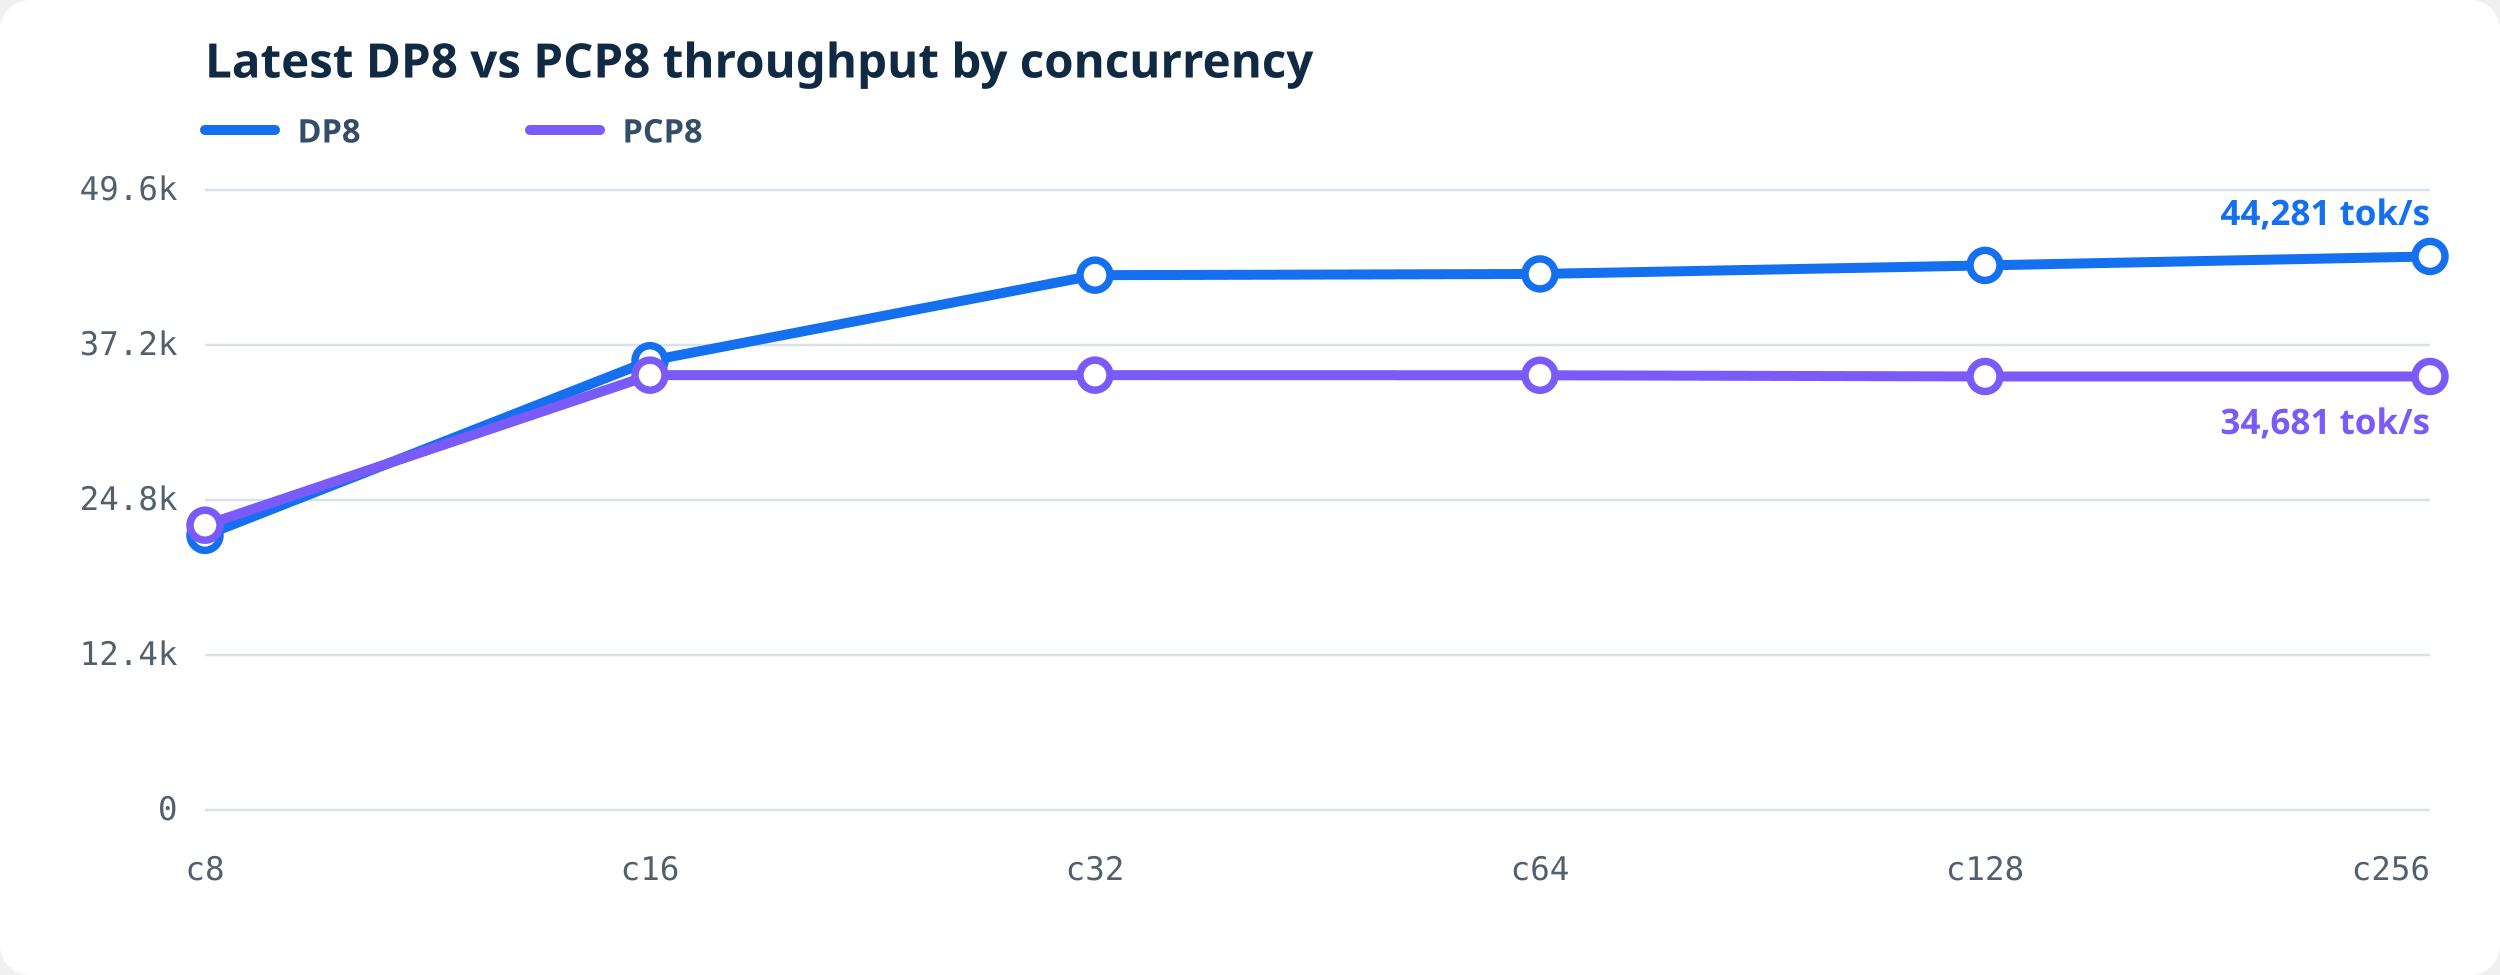
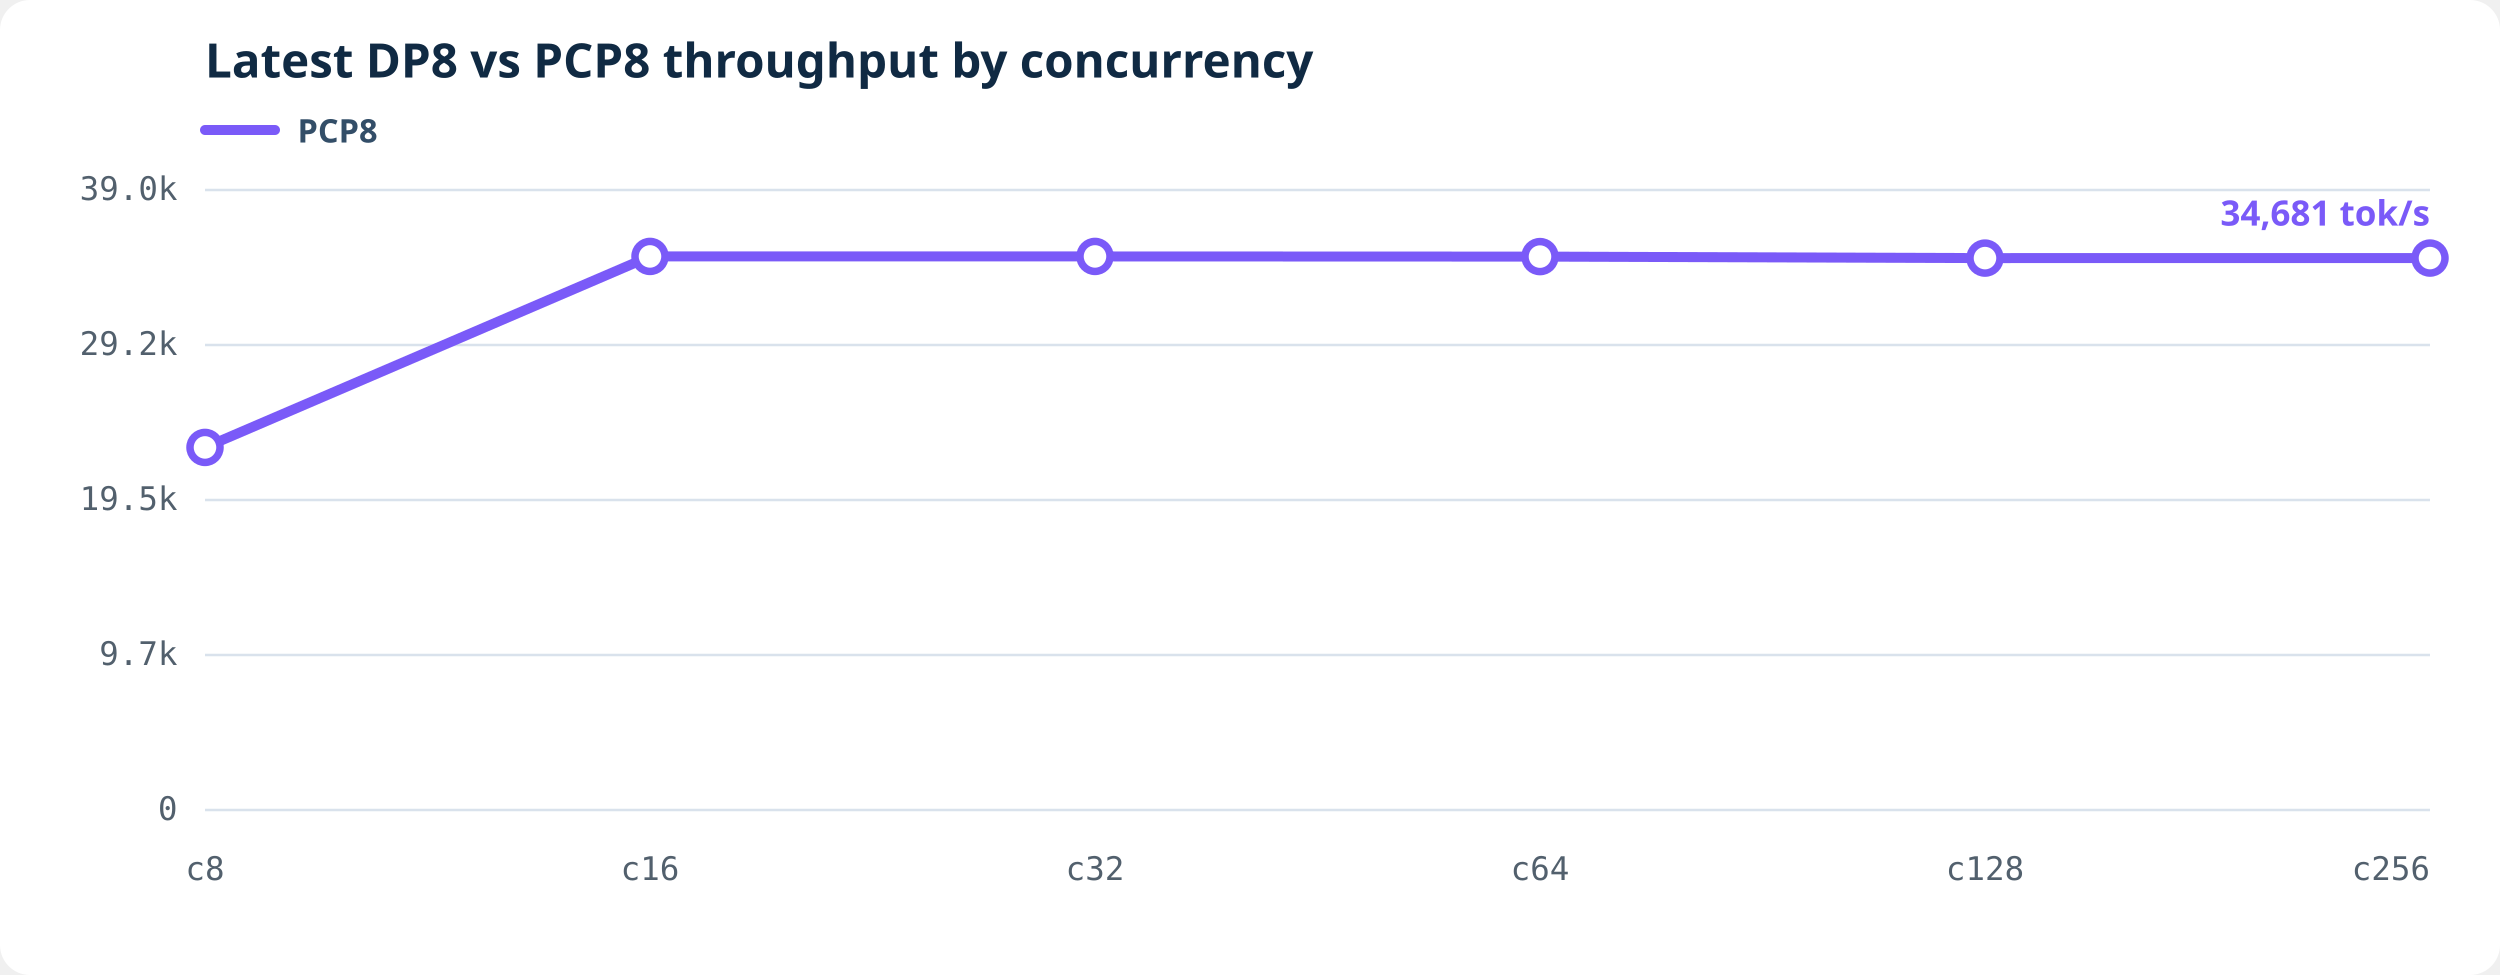
<svg xmlns="http://www.w3.org/2000/svg" viewBox="0 0 1000 390" role="img" aria-labelledby="throughput-title throughput-desc">
  <style>.bg{fill:#fff}.grid{stroke:#d9e2ec;stroke-width:1}.axis{fill:#52606d;font:13px ui-monospace,SFMono-Regular,Consolas,monospace}.heading{fill:#102a43;font:600 19px system-ui,sans-serif}.line{fill:none;stroke-width:4;stroke-linejoin:round;stroke-linecap:round}.dot{fill:#fff;stroke-width:3}.latest{stroke-width:3}.legend{fill:#334e68;font:600 13px system-ui,sans-serif}.value{font:600 14px system-ui,sans-serif}</style>
  <rect class="bg" width="1000" height="390" rx="12" />
  <text class="heading" x="82" y="31">Latest DP8 vs PCP8 throughput by concurrency</text>
-   <line x1="82" y1="52" x2="110" y2="52" stroke="#1570ef" stroke-width="4" stroke-linecap="round" />
-   <text class="legend" x="119" y="57">DP8</text>
-   <line x1="212" y1="52" x2="240" y2="52" stroke="#7a5af8" stroke-width="4" stroke-linecap="round" />
-   <text class="legend" x="249" y="57">PCP8</text>
+   <line x1="82" y1="52" x2="110" y2="52" stroke="#7a5af8" stroke-width="4" stroke-linecap="round" />
+   <text class="legend" x="119" y="57">PCP8</text>
  <line class="grid" x1="82" y1="324.00" x2="972" y2="324.00" />
  <text class="axis" text-anchor="end" x="71" y="328.00">0</text>
  <line class="grid" x1="82" y1="262.00" x2="972" y2="262.00" />
-   <text class="axis" text-anchor="end" x="71" y="266.00">12.4k</text>
+   <text class="axis" text-anchor="end" x="71" y="266.00">9.7k</text>
  <line class="grid" x1="82" y1="200.00" x2="972" y2="200.00" />
-   <text class="axis" text-anchor="end" x="71" y="204.00">24.8k</text>
+   <text class="axis" text-anchor="end" x="71" y="204.00">19.5k</text>
  <line class="grid" x1="82" y1="138.00" x2="972" y2="138.00" />
-   <text class="axis" text-anchor="end" x="71" y="142.00">37.2k</text>
+   <text class="axis" text-anchor="end" x="71" y="142.00">29.2k</text>
  <line class="grid" x1="82" y1="76.00" x2="972" y2="76.00" />
-   <text class="axis" text-anchor="end" x="71" y="80.00">49.6k</text>
+   <text class="axis" text-anchor="end" x="71" y="80.00">39.0k</text>
  <text class="axis" text-anchor="middle" x="82.00" y="352">c8</text>
  <text class="axis" text-anchor="middle" x="260.00" y="352">c16</text>
  <text class="axis" text-anchor="middle" x="438.00" y="352">c32</text>
  <text class="axis" text-anchor="middle" x="616.00" y="352">c64</text>
  <text class="axis" text-anchor="middle" x="794.00" y="352">c128</text>
  <text class="axis" text-anchor="end" x="972.00" y="352">c256</text>
-   <polyline class="line" stroke="#1570ef" points="82.00,214.15 260.00,144.28 438.00,110.07 616.00,109.57 794.00,106.16 972.00,102.57" />
-   <circle class="dot" fill="#fff" stroke="#1570ef" cx="82.00" cy="214.15" r="6" />
-   <circle class="dot" fill="#fff" stroke="#1570ef" cx="260.00" cy="144.28" r="6" />
-   <circle class="dot" fill="#fff" stroke="#1570ef" cx="438.00" cy="110.07" r="6" />
-   <circle class="dot" fill="#fff" stroke="#1570ef" cx="616.00" cy="109.57" r="6" />
-   <circle class="dot" fill="#fff" stroke="#1570ef" cx="794.00" cy="106.16" r="6" />
-   <circle class="dot latest" fill="#1570ef" stroke="#1570ef" cx="972.00" cy="102.57" r="6" />
-   <text class="value" fill="#1570ef" text-anchor="end" x="972.00" y="90.00">44,281 tok/s</text>
-   <polyline class="line" stroke="#7a5af8" points="82.00,210.08 260.00,150.06 438.00,150.06 616.00,150.11 794.00,150.59 972.00,150.58" />
-   <circle class="dot" fill="#fff" stroke="#7a5af8" cx="82.00" cy="210.08" r="6" />
-   <circle class="dot" fill="#fff" stroke="#7a5af8" cx="260.00" cy="150.06" r="6" />
-   <circle class="dot" fill="#fff" stroke="#7a5af8" cx="438.00" cy="150.06" r="6" />
-   <circle class="dot" fill="#fff" stroke="#7a5af8" cx="616.00" cy="150.11" r="6" />
-   <circle class="dot" fill="#fff" stroke="#7a5af8" cx="794.00" cy="150.59" r="6" />
-   <circle class="dot latest" fill="#7a5af8" stroke="#7a5af8" cx="972.00" cy="150.58" r="6" />
-   <text class="value" fill="#7a5af8" text-anchor="end" x="972.00" y="173.58">34,681 tok/s</text>
+   <polyline class="line" stroke="#7a5af8" points="82.00,178.97 260.00,102.57 438.00,102.57 616.00,102.64 794.00,103.24 972.00,103.23" />
+   <circle class="dot" fill="#fff" stroke="#7a5af8" cx="82.00" cy="178.97" r="6" />
+   <circle class="dot" fill="#fff" stroke="#7a5af8" cx="260.00" cy="102.57" r="6" />
+   <circle class="dot" fill="#fff" stroke="#7a5af8" cx="438.00" cy="102.57" r="6" />
+   <circle class="dot" fill="#fff" stroke="#7a5af8" cx="616.00" cy="102.64" r="6" />
+   <circle class="dot" fill="#fff" stroke="#7a5af8" cx="794.00" cy="103.24" r="6" />
+   <circle class="dot latest" fill="#7a5af8" stroke="#7a5af8" cx="972.00" cy="103.23" r="6" />
+   <text class="value" fill="#7a5af8" text-anchor="end" x="972.00" y="90.23">34,681 tok/s</text>
</svg>
